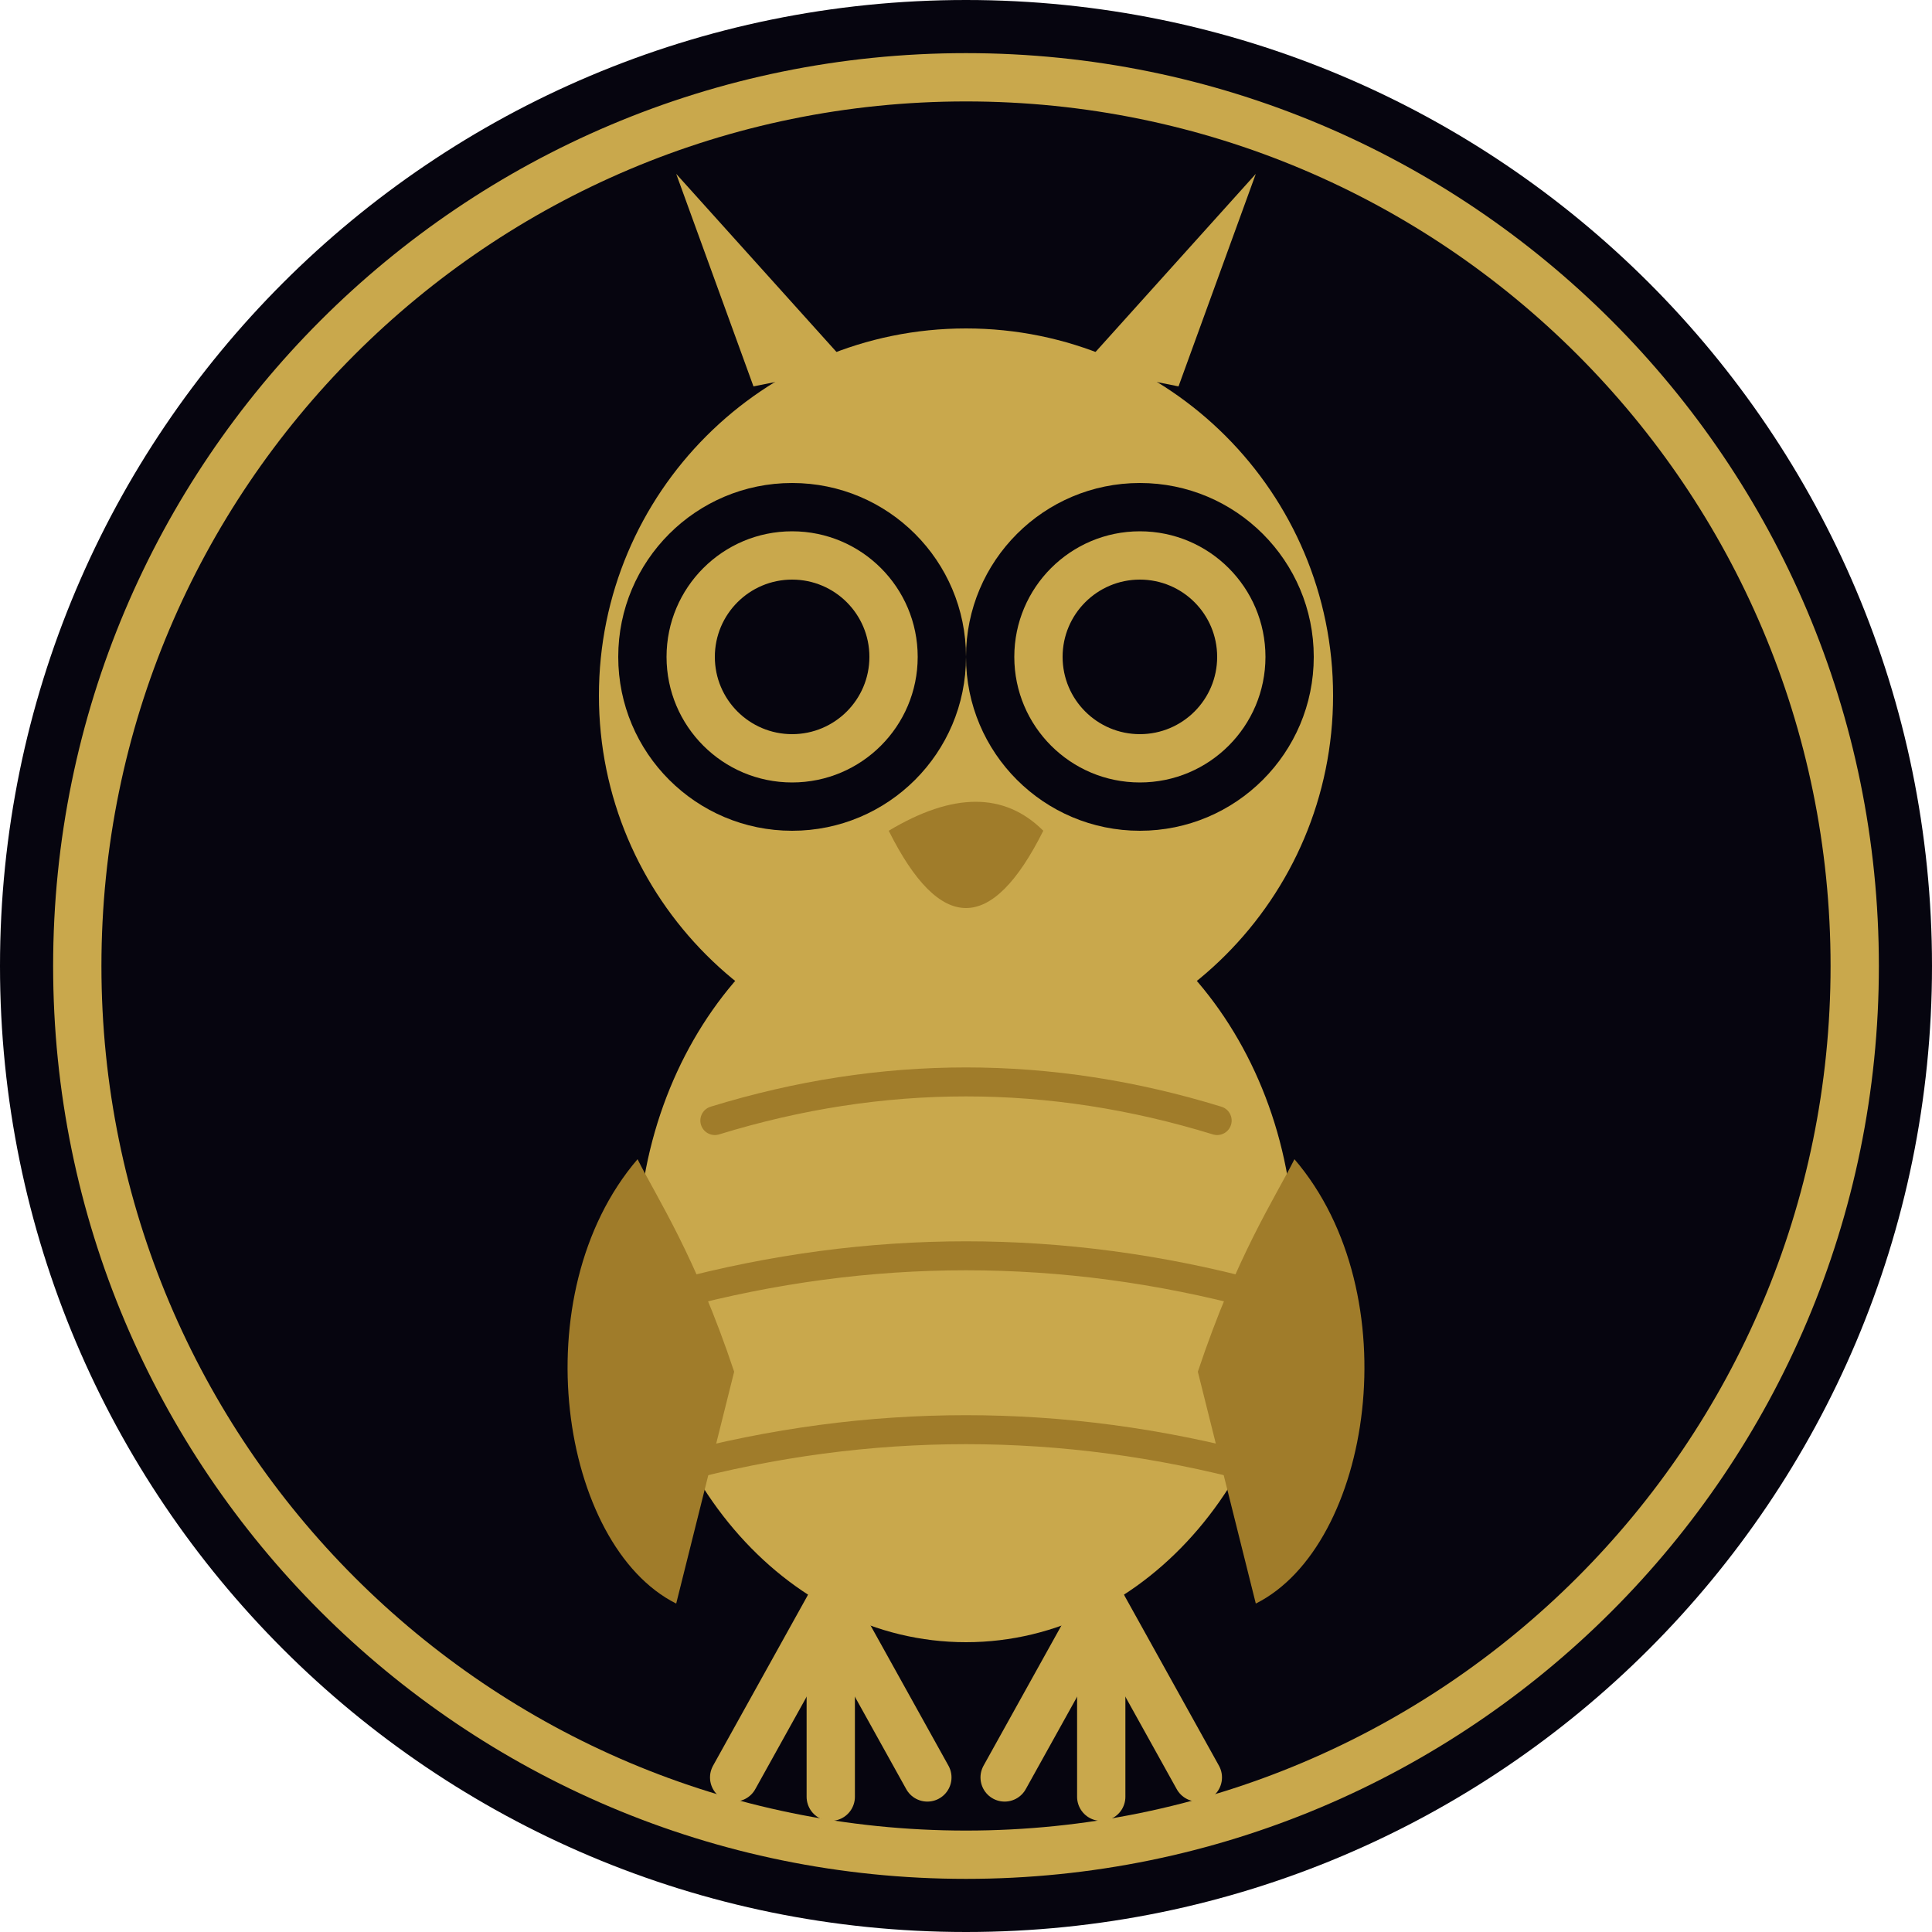
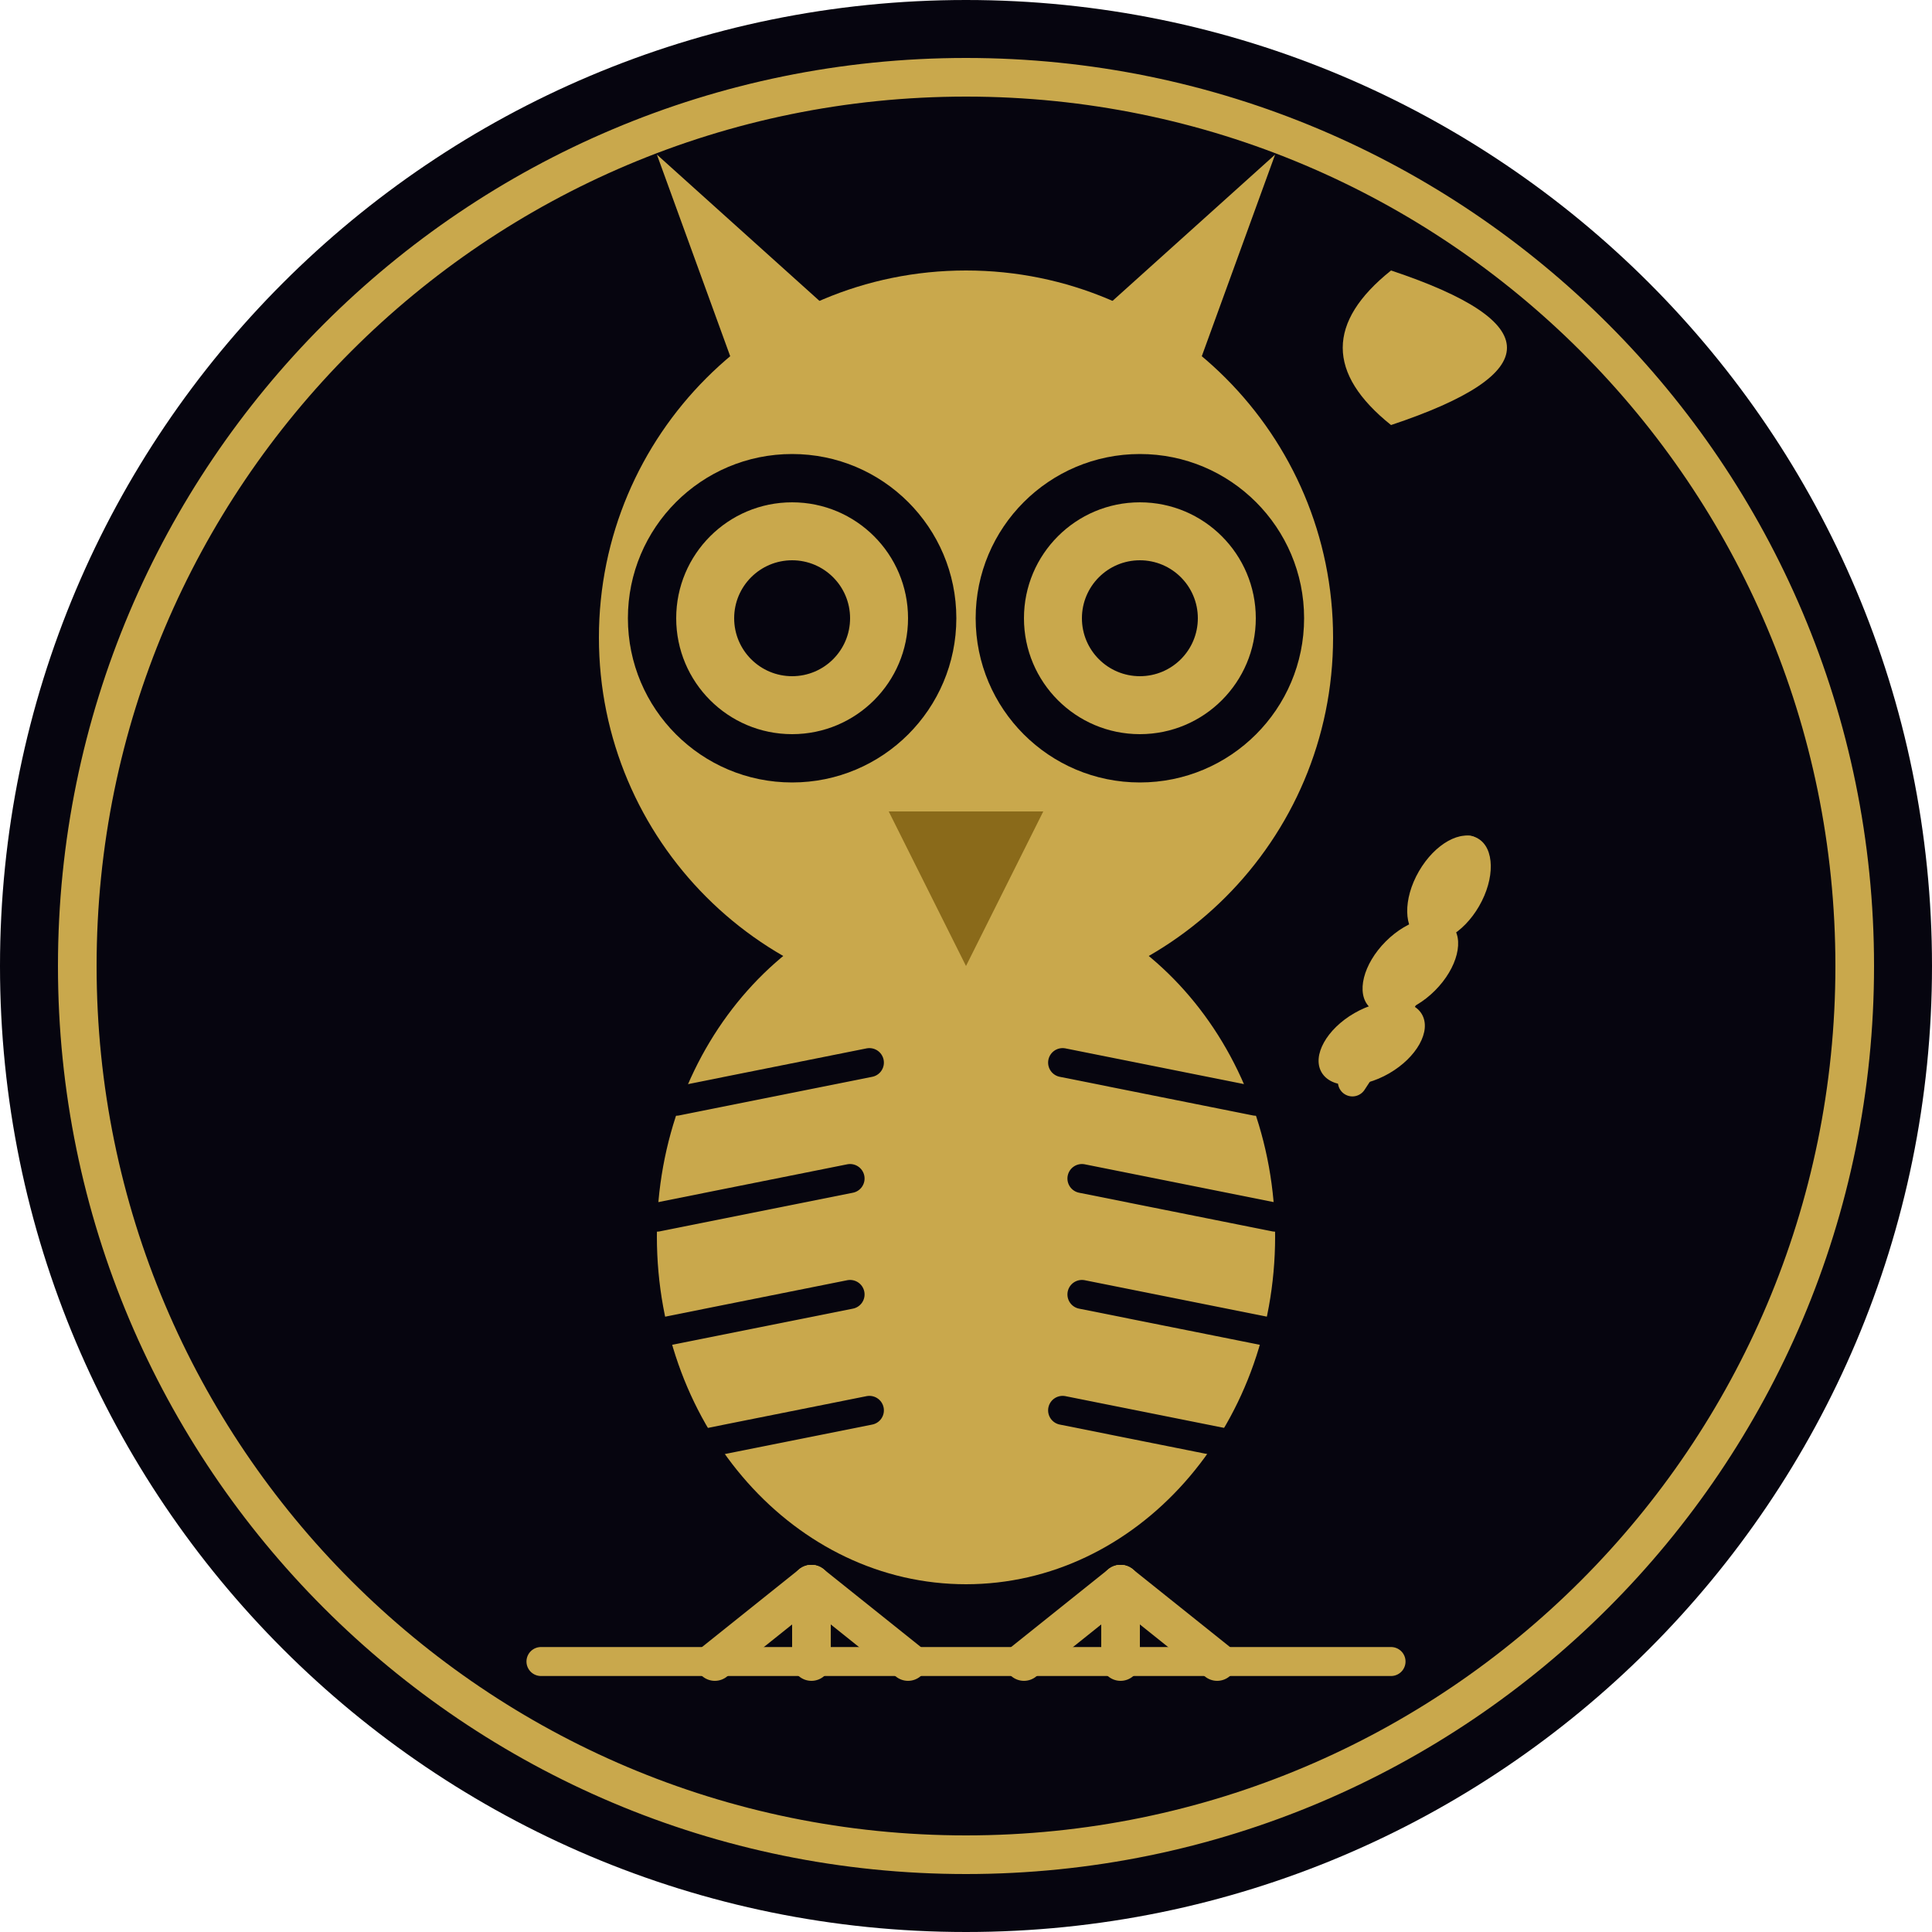
<svg xmlns="http://www.w3.org/2000/svg" viewBox="0 0 100 100">
  <circle cx="50" cy="50" r="50" fill="#06050f" />
-   <circle cx="50" cy="50" r="46" fill="none" stroke="#c9a84c" stroke-width="2.5" />
-   <ellipse cx="50" cy="65" rx="17" ry="20" fill="#c9a84c" />
-   <path d="M33,60 C27,67 29,80 35,83 L38,71 C36,65 34,62 33,60 Z" fill="#a07c2a" />
-   <path d="M67,60 C73,67 71,80 65,83 L62,71 C64,65 66,62 67,60 Z" fill="#a07c2a" />
-   <circle cx="50" cy="36" r="19" fill="#c9a84c" />
-   <polygon points="39,20 35,9 44,19" fill="#c9a84c" />
-   <polygon points="61,20 65,9 56,19" fill="#c9a84c" />
-   <circle cx="41" cy="34" r="9" fill="#06050f" />
-   <circle cx="41" cy="34" r="6.5" fill="#c9a84c" />
-   <circle cx="41" cy="34" r="4" fill="#06050f" />
-   <circle cx="59" cy="34" r="9" fill="#06050f" />
-   <circle cx="59" cy="34" r="6.5" fill="#c9a84c" />
-   <circle cx="59" cy="34" r="4" fill="#06050f" />
-   <path d="M46,43 Q50,51 54,43 Q51,40 46,43 Z" fill="#a07c2a" />
-   <path d="M37,58 Q50,54 63,58" fill="none" stroke="#a07c2a" stroke-width="1.5" stroke-linecap="round" />
-   <path d="M35,67 Q50,63 65,67" fill="none" stroke="#a07c2a" stroke-width="1.5" stroke-linecap="round" />
-   <path d="M35,76 Q50,72 65,76" fill="none" stroke="#a07c2a" stroke-width="1.5" stroke-linecap="round" />
-   <line x1="43" y1="83" x2="38" y2="92" stroke="#c9a84c" stroke-width="2.5" stroke-linecap="round" />
-   <line x1="43" y1="83" x2="43" y2="93" stroke="#c9a84c" stroke-width="2.5" stroke-linecap="round" />
-   <line x1="43" y1="83" x2="48" y2="92" stroke="#c9a84c" stroke-width="2.5" stroke-linecap="round" />
-   <line x1="57" y1="83" x2="52" y2="92" stroke="#c9a84c" stroke-width="2.5" stroke-linecap="round" />
-   <line x1="57" y1="83" x2="57" y2="93" stroke="#c9a84c" stroke-width="2.5" stroke-linecap="round" />
-   <line x1="57" y1="83" x2="62" y2="92" stroke="#c9a84c" stroke-width="2.5" stroke-linecap="round" />
+   <circle cx="50" cy="50" r="46" fill="none" stroke="#c9a84c" stroke-width="2" />
+   <ellipse cx="50" cy="64" rx="16" ry="18" fill="#c9a84c" />
+   <line x1="35" y1="57" x2="45" y2="55" stroke="#06050f" stroke-width="1.5" stroke-linecap="round" />
+   <line x1="34" y1="63" x2="44" y2="61" stroke="#06050f" stroke-width="1.5" stroke-linecap="round" />
+   <line x1="34" y1="69" x2="44" y2="67" stroke="#06050f" stroke-width="1.5" stroke-linecap="round" />
+   <line x1="35" y1="75" x2="45" y2="73" stroke="#06050f" stroke-width="1.5" stroke-linecap="round" />
+   <line x1="65" y1="57" x2="55" y2="55" stroke="#06050f" stroke-width="1.5" stroke-linecap="round" />
+   <line x1="66" y1="63" x2="56" y2="61" stroke="#06050f" stroke-width="1.5" stroke-linecap="round" />
+   <line x1="66" y1="69" x2="56" y2="67" stroke="#06050f" stroke-width="1.5" stroke-linecap="round" />
+   <line x1="65" y1="75" x2="55" y2="73" stroke="#06050f" stroke-width="1.5" stroke-linecap="round" />
+   <circle cx="50" cy="33" r="19" fill="#c9a84c" />
+   <polygon points="38,19 34,8 44,17" fill="#c9a84c" />
+   <polygon points="62,19 66,8 56,17" fill="#c9a84c" />
+   <circle cx="41" cy="32" r="8.5" fill="#06050f" />
+   <circle cx="41" cy="32" r="6" fill="#c9a84c" />
+   <circle cx="41" cy="32" r="3" fill="#06050f" />
+   <circle cx="59" cy="32" r="8.5" fill="#06050f" />
+   <circle cx="59" cy="32" r="6" fill="#c9a84c" />
+   <circle cx="59" cy="32" r="3" fill="#06050f" />
+   <polygon points="46,42 50,50 54,42" fill="#8a6a1a" />
+   <line x1="28" y1="86" x2="72" y2="86" stroke="#c9a84c" stroke-width="1.5" stroke-linecap="round" />
+   <line x1="42" y1="82" x2="37" y2="86" stroke="#c9a84c" stroke-width="2" stroke-linecap="round" />
+   <line x1="42" y1="82" x2="42" y2="86" stroke="#c9a84c" stroke-width="2" stroke-linecap="round" />
+   <line x1="42" y1="82" x2="47" y2="86" stroke="#c9a84c" stroke-width="2" stroke-linecap="round" />
+   <line x1="58" y1="82" x2="53" y2="86" stroke="#c9a84c" stroke-width="2" stroke-linecap="round" />
+   <line x1="58" y1="82" x2="58" y2="86" stroke="#c9a84c" stroke-width="2" stroke-linecap="round" />
+   <line x1="58" y1="82" x2="63" y2="86" stroke="#c9a84c" stroke-width="2" stroke-linecap="round" />
+   <path d="M70,56 Q74,50 76,44" stroke="#c9a84c" stroke-width="1.5" fill="none" stroke-linecap="round" />
+   <ellipse cx="71" cy="54" rx="3" ry="1.8" fill="#c9a84c" transform="rotate(-30 71 54)" />
+   <ellipse cx="73" cy="50" rx="3" ry="1.8" fill="#c9a84c" transform="rotate(-45 73 50)" />
+   <ellipse cx="75" cy="46" rx="3" ry="1.8" fill="#c9a84c" transform="rotate(-60 75 46)" />
+   <path d="M72,14 Q67,18 72,22 Q78,20 78,18 Q78,16 72,14 Z" fill="#c9a84c" />
</svg>
